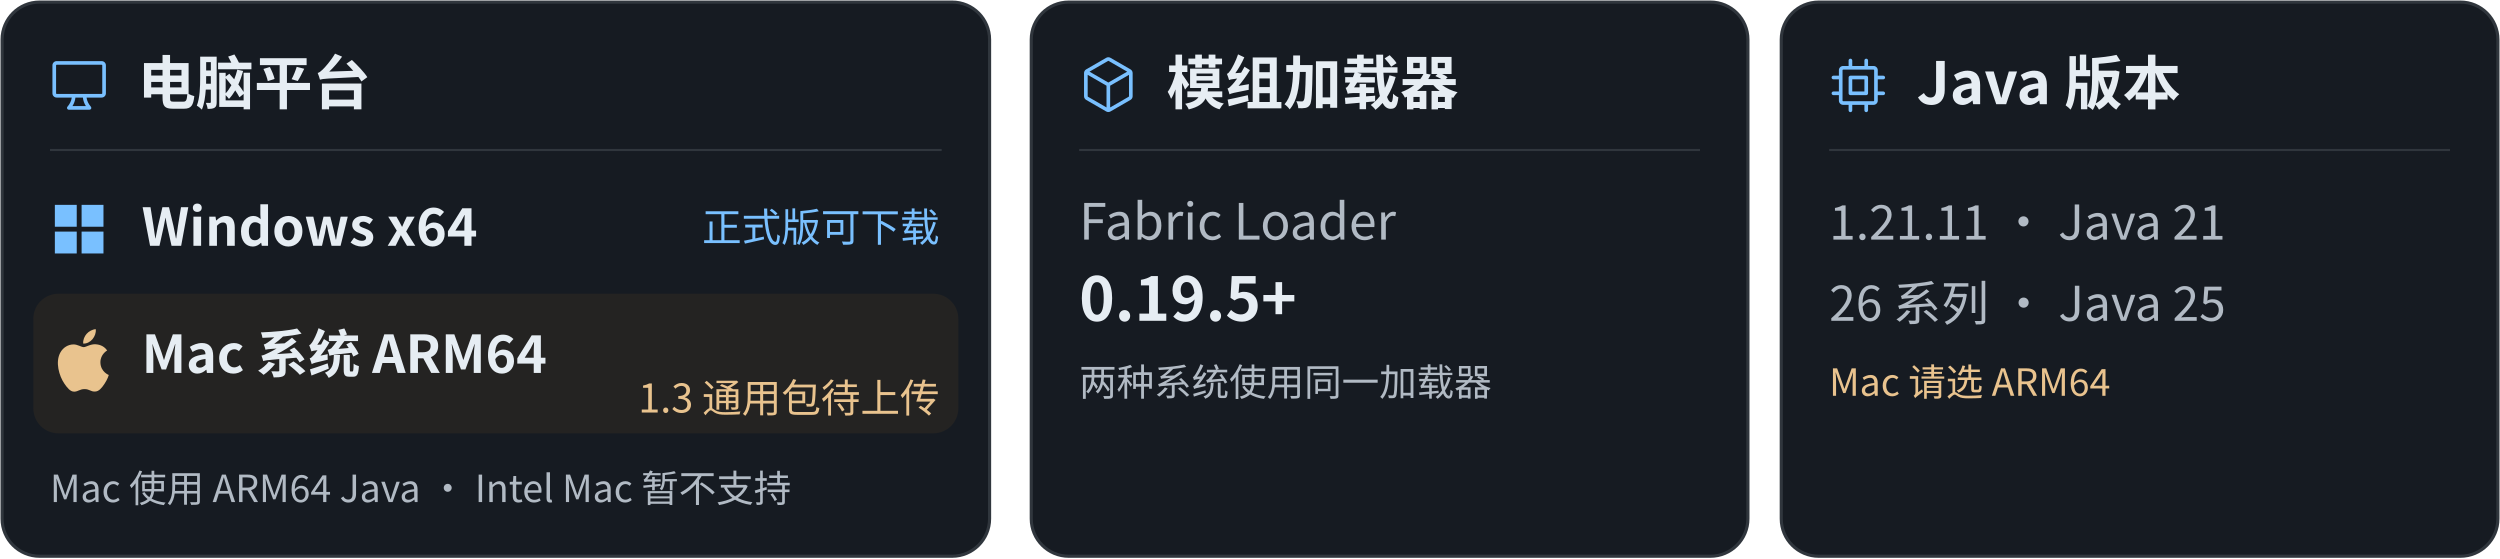
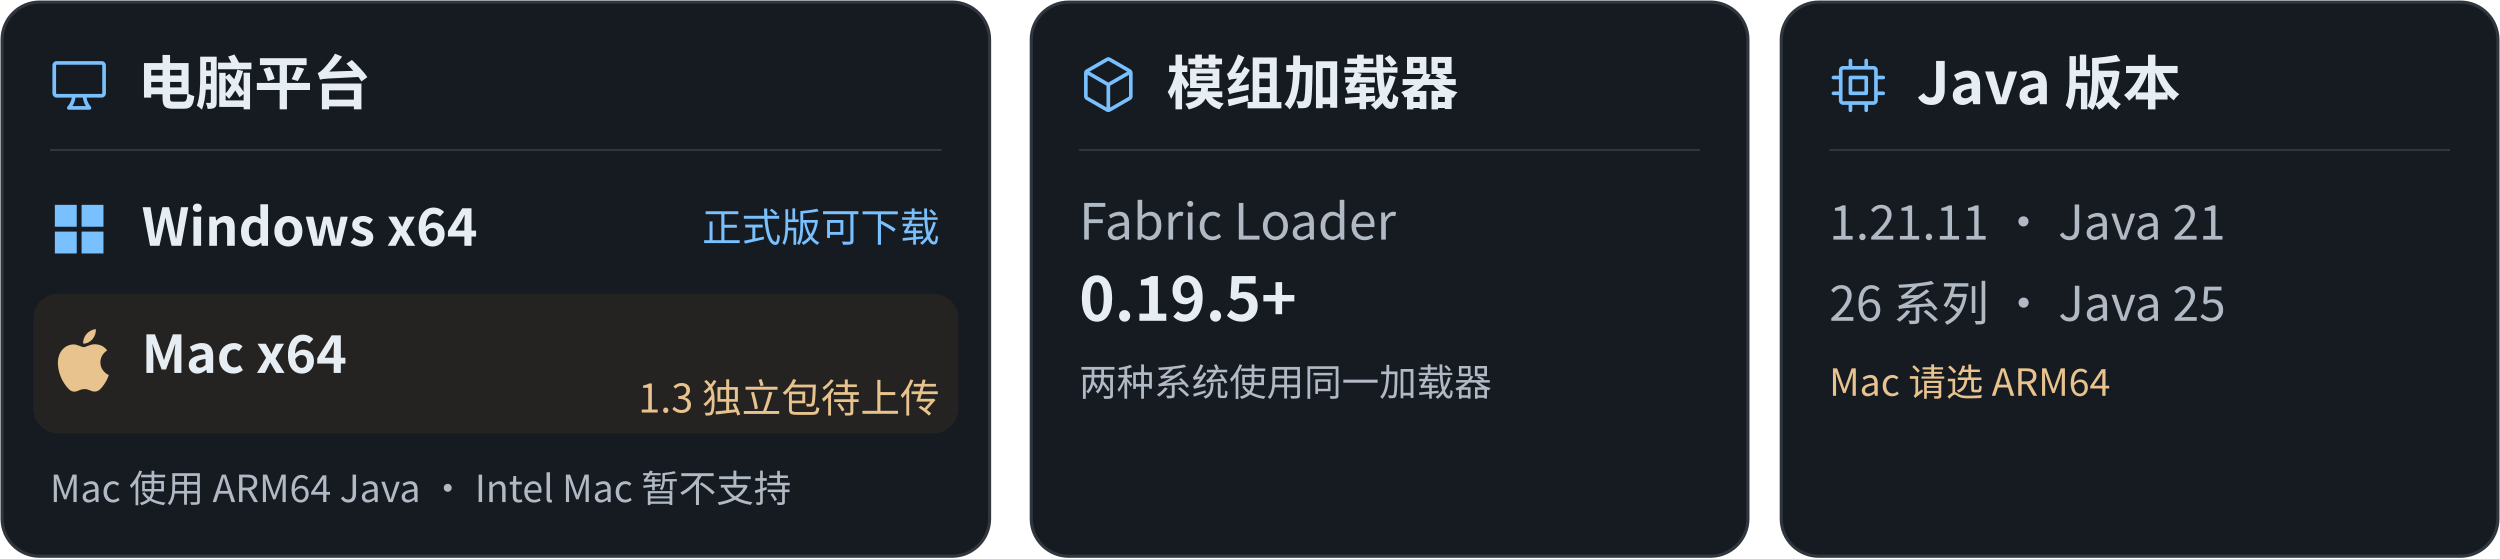
<svg xmlns="http://www.w3.org/2000/svg" width="1200" height="268" viewBox="0 0 1200 268" role="img" aria-labelledby="title desc">
  <g font-family="Segoe UI, Microsoft YaHei, Noto Sans CJK SC, PingFang SC, Arial, sans-serif">
    <rect x="1" y="1" width="474" height="266" rx="18" fill="#161b22" stroke="#30363d" stroke-width="1.5" />
    <g transform="translate(24 27) scale(1.166667)" fill="#79c0ff">
      <path d="M8.954 17H2.75A1.75 1.75 0 0 1 1 15.25V3.75C1 2.784 1.784 2 2.75 2h18.5c.966 0 1.75.784 1.75 1.75v11.5A1.75 1.75 0 0 1 21.25 17h-6.204c.171 1.375.805 2.652 1.769 3.757A.752.752 0 0 1 16.25 22h-8.5a.75.75 0 0 1-.565-1.243c.964-1.105 1.598-2.382 1.769-3.757ZM21.5 3.75a.25.25 0 0 0-.25-.25H2.75a.25.25 0 0 0-.25.25v11.5c0 .138.112.25.25.25h18.5a.25.25 0 0 0 .25-.25ZM13.537 17h-3.074c-.126 1.266-.564 2.445-1.223 3.5h5.52c-.659-1.055-1.098-2.234-1.223-3.5Z" />
    </g>
    <text x="66" y="50" font-size="28" font-weight="650" fill="#e6edf3">电脑平台</text>
    <path d="M24 72H452" stroke="#30363d" />
    <g transform="translate(24 96) scale(1.166667)" fill="#79c0ff">
      <path d="M2 2h9v9H2zm11 0h9v9h-9zM2 13h9v9H2zm11 0h9v9h-9z" />
    </g>
    <text x="68" y="118" font-size="25" font-weight="600" fill="#e6edf3">Windows x64</text>
    <text x="451" y="116" text-anchor="end" font-size="19" fill="#79c0ff">正式版可下载</text>
    <rect x="16" y="141" width="444" height="67" rx="12" fill="#242322" />
    <g transform="translate(25 158) scale(1.25)" fill="#e9c38e">
      <path d="M12.152 6.896c-.948 0-2.415-1.078-3.96-1.04-2.04.027-3.91 1.183-4.961 3.014-2.117 3.675-.546 9.103 1.519 12.09 1.013 1.454 2.208 3.09 3.792 3.039 1.52-.065 2.09-.987 3.935-.987 1.831 0 2.35.987 3.96.948 1.637-.026 2.676-1.48 3.676-2.948 1.156-1.688 1.636-3.325 1.662-3.415-.039-.013-3.182-1.221-3.22-4.857-.026-3.04 2.48-4.494 2.597-4.559-1.429-2.09-3.623-2.324-4.39-2.376-2-.156-3.675 1.09-4.61 1.09zM15.53 3.83c.843-1.012 1.4-2.427 1.245-3.83-1.207.052-2.662.805-3.532 1.818-.78.896-1.454 2.338-1.273 3.714 1.338.104 2.715-.688 3.559-1.701" />
    </g>
-     <text x="68" y="179" font-size="25" font-weight="600" fill="#e6edf3">Mac 系统 ARM64</text>
-     <text x="451" y="198" text-anchor="end" font-size="19" fill="#e9c38e">1.3 通用包待上传</text>
+     <text x="68" y="179" font-size="25" font-weight="600" fill="#e6edf3">Mac x64</text>
+     <text x="451" y="198" text-anchor="end" font-size="19" fill="#e9c38e">1.3 独立包待上传</text>
    <text x="24" y="241" font-size="18" fill="#b1bac4">Mac 使用 ARM64 Java · Intel Mac 暂不支持</text>
    <rect x="495" y="1" width="344" height="266" rx="18" fill="#161b22" stroke="#30363d" stroke-width="1.5" />
    <g transform="translate(518 27) scale(1.166667)" fill="#79c0ff">
      <path d="M12.876.64V.639l8.25 4.763c.541.313.875.89.875 1.515v9.525a1.75 1.75 0 0 1-.875 1.516l-8.25 4.762a1.748 1.748 0 0 1-1.75 0l-8.25-4.763a1.75 1.75 0 0 1-.875-1.515V6.917c0-.625.334-1.202.875-1.515L11.126.64a1.748 1.748 0 0 1 1.75 0Zm-1 1.298L4.251 6.34l7.75 4.474 7.75-4.474-7.625-4.402a.248.248 0 0 0-.25 0Zm.875 19.123 7.625-4.402a.25.25 0 0 0 .125-.216V7.639l-7.75 4.474ZM3.501 7.64v8.803c0 .09.048.172.125.216l7.625 4.402v-8.947Z" />
    </g>
    <text x="560" y="50" font-size="28" font-weight="650" fill="#e6edf3">模组加载器</text>
    <path d="M518 72H816" stroke="#30363d" />
    <text x="518" y="115" font-size="24" fill="#b1bac4">Fabric Loader</text>
    <text x="518" y="154" font-size="29" font-weight="600" fill="#e6edf3">0.19.5+</text>
    <text x="518" y="190" font-size="18" fill="#b1bac4">两种系统使用同一加载器</text>
    <rect x="855" y="1" width="344" height="266" rx="18" fill="#161b22" stroke="#30363d" stroke-width="1.5" />
    <g transform="translate(878 27) scale(1.166667)" fill="#79c0ff">
      <path d="M8.75 8h6.5a.75.75 0 0 1 .75.75v6.5a.75.75 0 0 1-.75.75h-6.5a.75.75 0 0 1-.75-.75v-6.5A.75.75 0 0 1 8.75 8Zm.75 6.5h5v-5h-5Z" />
      <path d="M15.25 1a.75.75 0 0 1 .75.75V4h2.25c.966 0 1.75.784 1.75 1.75V8h2.25a.75.75 0 0 1 0 1.5H20v5h2.25a.75.75 0 0 1 0 1.5H20v2.25A1.75 1.75 0 0 1 18.25 20H16v2.25a.75.75 0 0 1-1.5 0V20h-5v2.25a.75.75 0 0 1-1.5 0V20H5.75A1.75 1.75 0 0 1 4 18.25V16H1.75a.75.75 0 0 1 0-1.5H4v-5H1.75a.75.75 0 0 1 0-1.5H4V5.75C4 4.784 4.784 4 5.75 4H8V1.75a.75.75 0 0 1 1.5 0V4h5V1.75a.75.75 0 0 1 .75-.75Zm3 17.5a.25.25 0 0 0 .25-.25V5.75a.25.25 0 0 0-.25-.25H5.75a.25.25 0 0 0-.25.25v12.5c0 .138.112.25.25.25Z" />
    </g>
    <text x="920" y="50" font-size="28" font-weight="650" fill="#e6edf3">Java 版本</text>
    <path d="M878 72H1176" stroke="#30363d" />
    <text x="878" y="115" font-size="23" fill="#b1bac4">1.21.11 · Java 21</text>
    <text x="878" y="154" font-size="23" fill="#b1bac4">26 系列 · Java 25</text>
    <text x="878" y="190" font-size="18" fill="#e9c38e">Mac 请选 ARM64</text>
  </g>
</svg>
